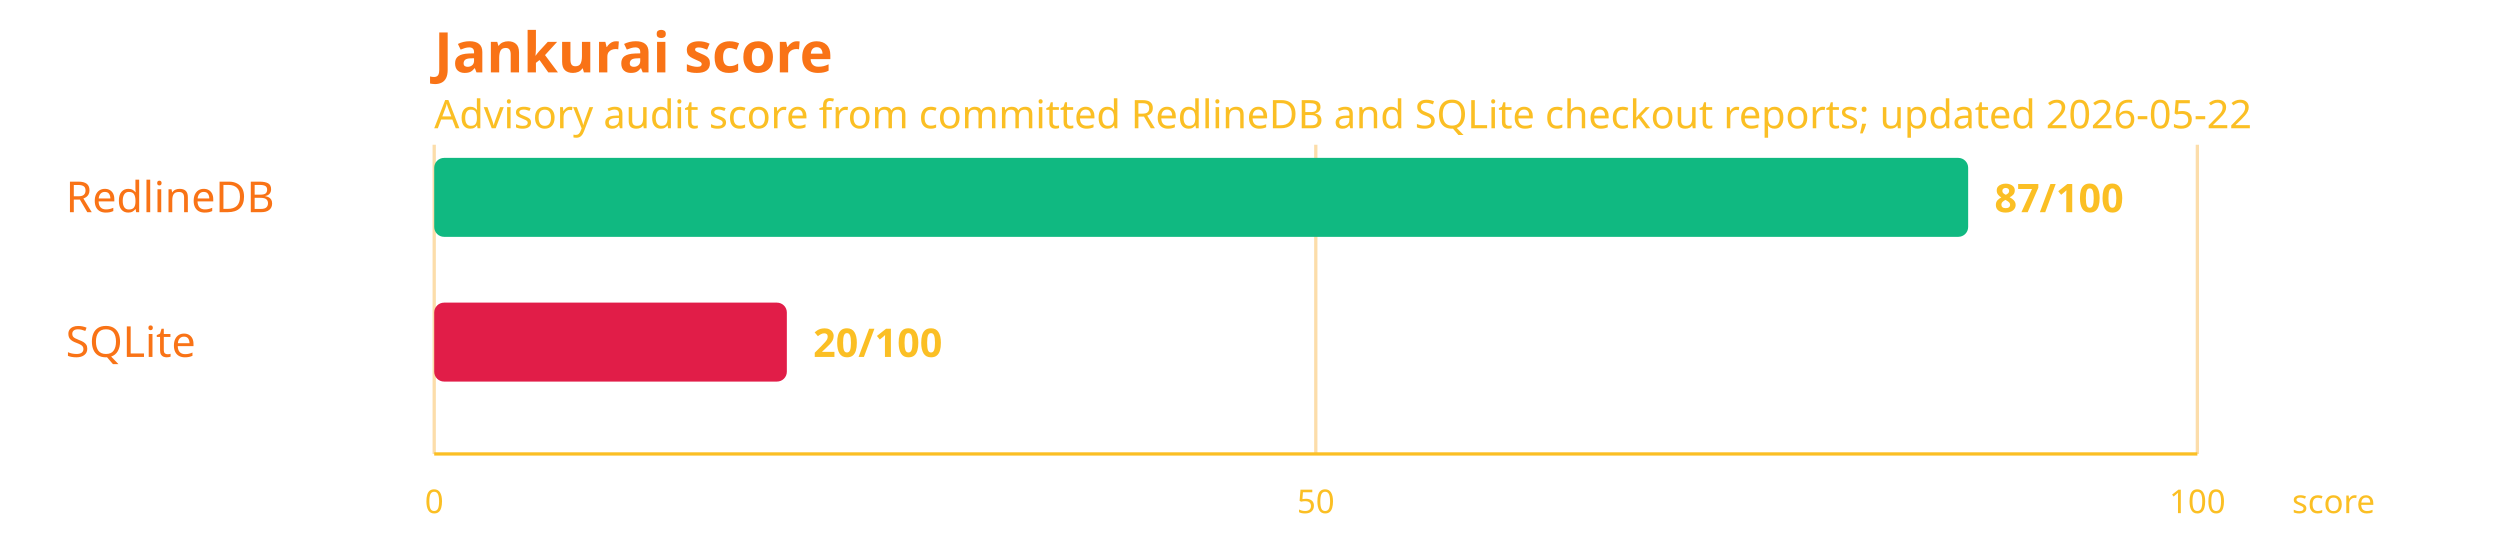
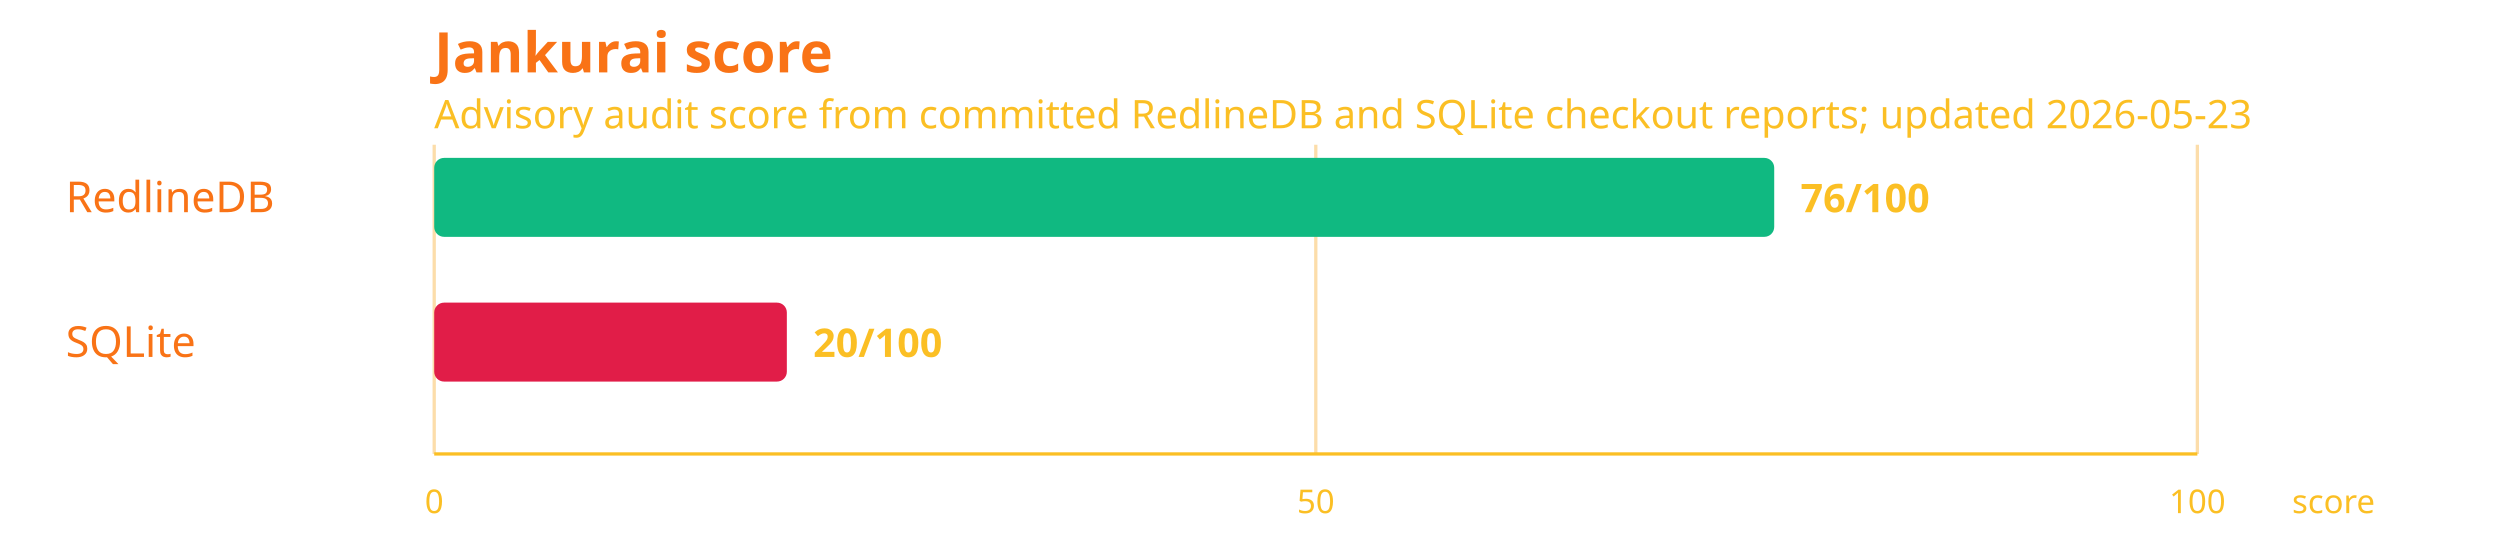
<svg xmlns="http://www.w3.org/2000/svg" width="760" height="168" viewBox="0 0 760 168" role="img" aria-labelledby="jankurai-score-title jankurai-score-desc">
  <text x="132" y="22" font-family="sans-serif" font-size="17" font-weight="700" fill="#f97316">Jankurai score</text>
-   <text x="132" y="39" font-family="sans-serif" font-size="12" fill="#fbbf24">Advisory audit score from committed RedlineDB and SQLite checkout reports; updated 2026-05-22</text>
+   <text x="132" y="39" font-family="sans-serif" font-size="12" fill="#fbbf24">Advisory audit score from committed RedlineDB and SQLite checkout reports; updated 2026-05-23</text>
  <line x1="132.00" y1="44" x2="132.00" y2="138" stroke="#f59e0b" opacity="0.35" />
  <text x="132.00" y="156" font-family="sans-serif" font-size="10" fill="#fbbf24" text-anchor="middle">0</text>
  <line x1="400.00" y1="44" x2="400.00" y2="138" stroke="#f59e0b" opacity="0.35" />
  <text x="400.00" y="156" font-family="sans-serif" font-size="10" fill="#fbbf24" text-anchor="middle">50</text>
  <line x1="668.00" y1="44" x2="668.00" y2="138" stroke="#f59e0b" opacity="0.35" />
  <text x="668.00" y="156" font-family="sans-serif" font-size="10" fill="#fbbf24" text-anchor="middle">100</text>
  <line x1="132" y1="138" x2="668.00" y2="138" stroke="#fbbf24" />
  <text x="722.00" y="156" font-family="sans-serif" font-size="10" fill="#fbbf24" text-anchor="end">score</text>
  <text x="20" y="64.50" font-family="sans-serif" font-size="13" fill="#f97316">RedlineDB</text>
-   <rect x="132" y="48" width="466.32" height="24" rx="3" fill="#10b981" />
-   <text x="606.32" y="64.50" font-family="sans-serif" font-size="12" font-weight="700" fill="#fbbf24" text-anchor="start">87/100</text>
+   <rect x="132" y="48" width="407.36" height="24" rx="3" fill="#10b981" />
+   <text x="547.36" y="64.50" font-family="sans-serif" font-size="12" font-weight="700" fill="#fbbf24" text-anchor="start">76/100</text>
  <text x="20" y="108.50" font-family="sans-serif" font-size="13" fill="#f97316">SQLite</text>
  <rect x="132" y="92" width="107.20" height="24" rx="3" fill="#e11d48" />
  <text x="247.20" y="108.50" font-family="sans-serif" font-size="12" font-weight="700" fill="#fbbf24" text-anchor="start">20/100</text>
</svg>
